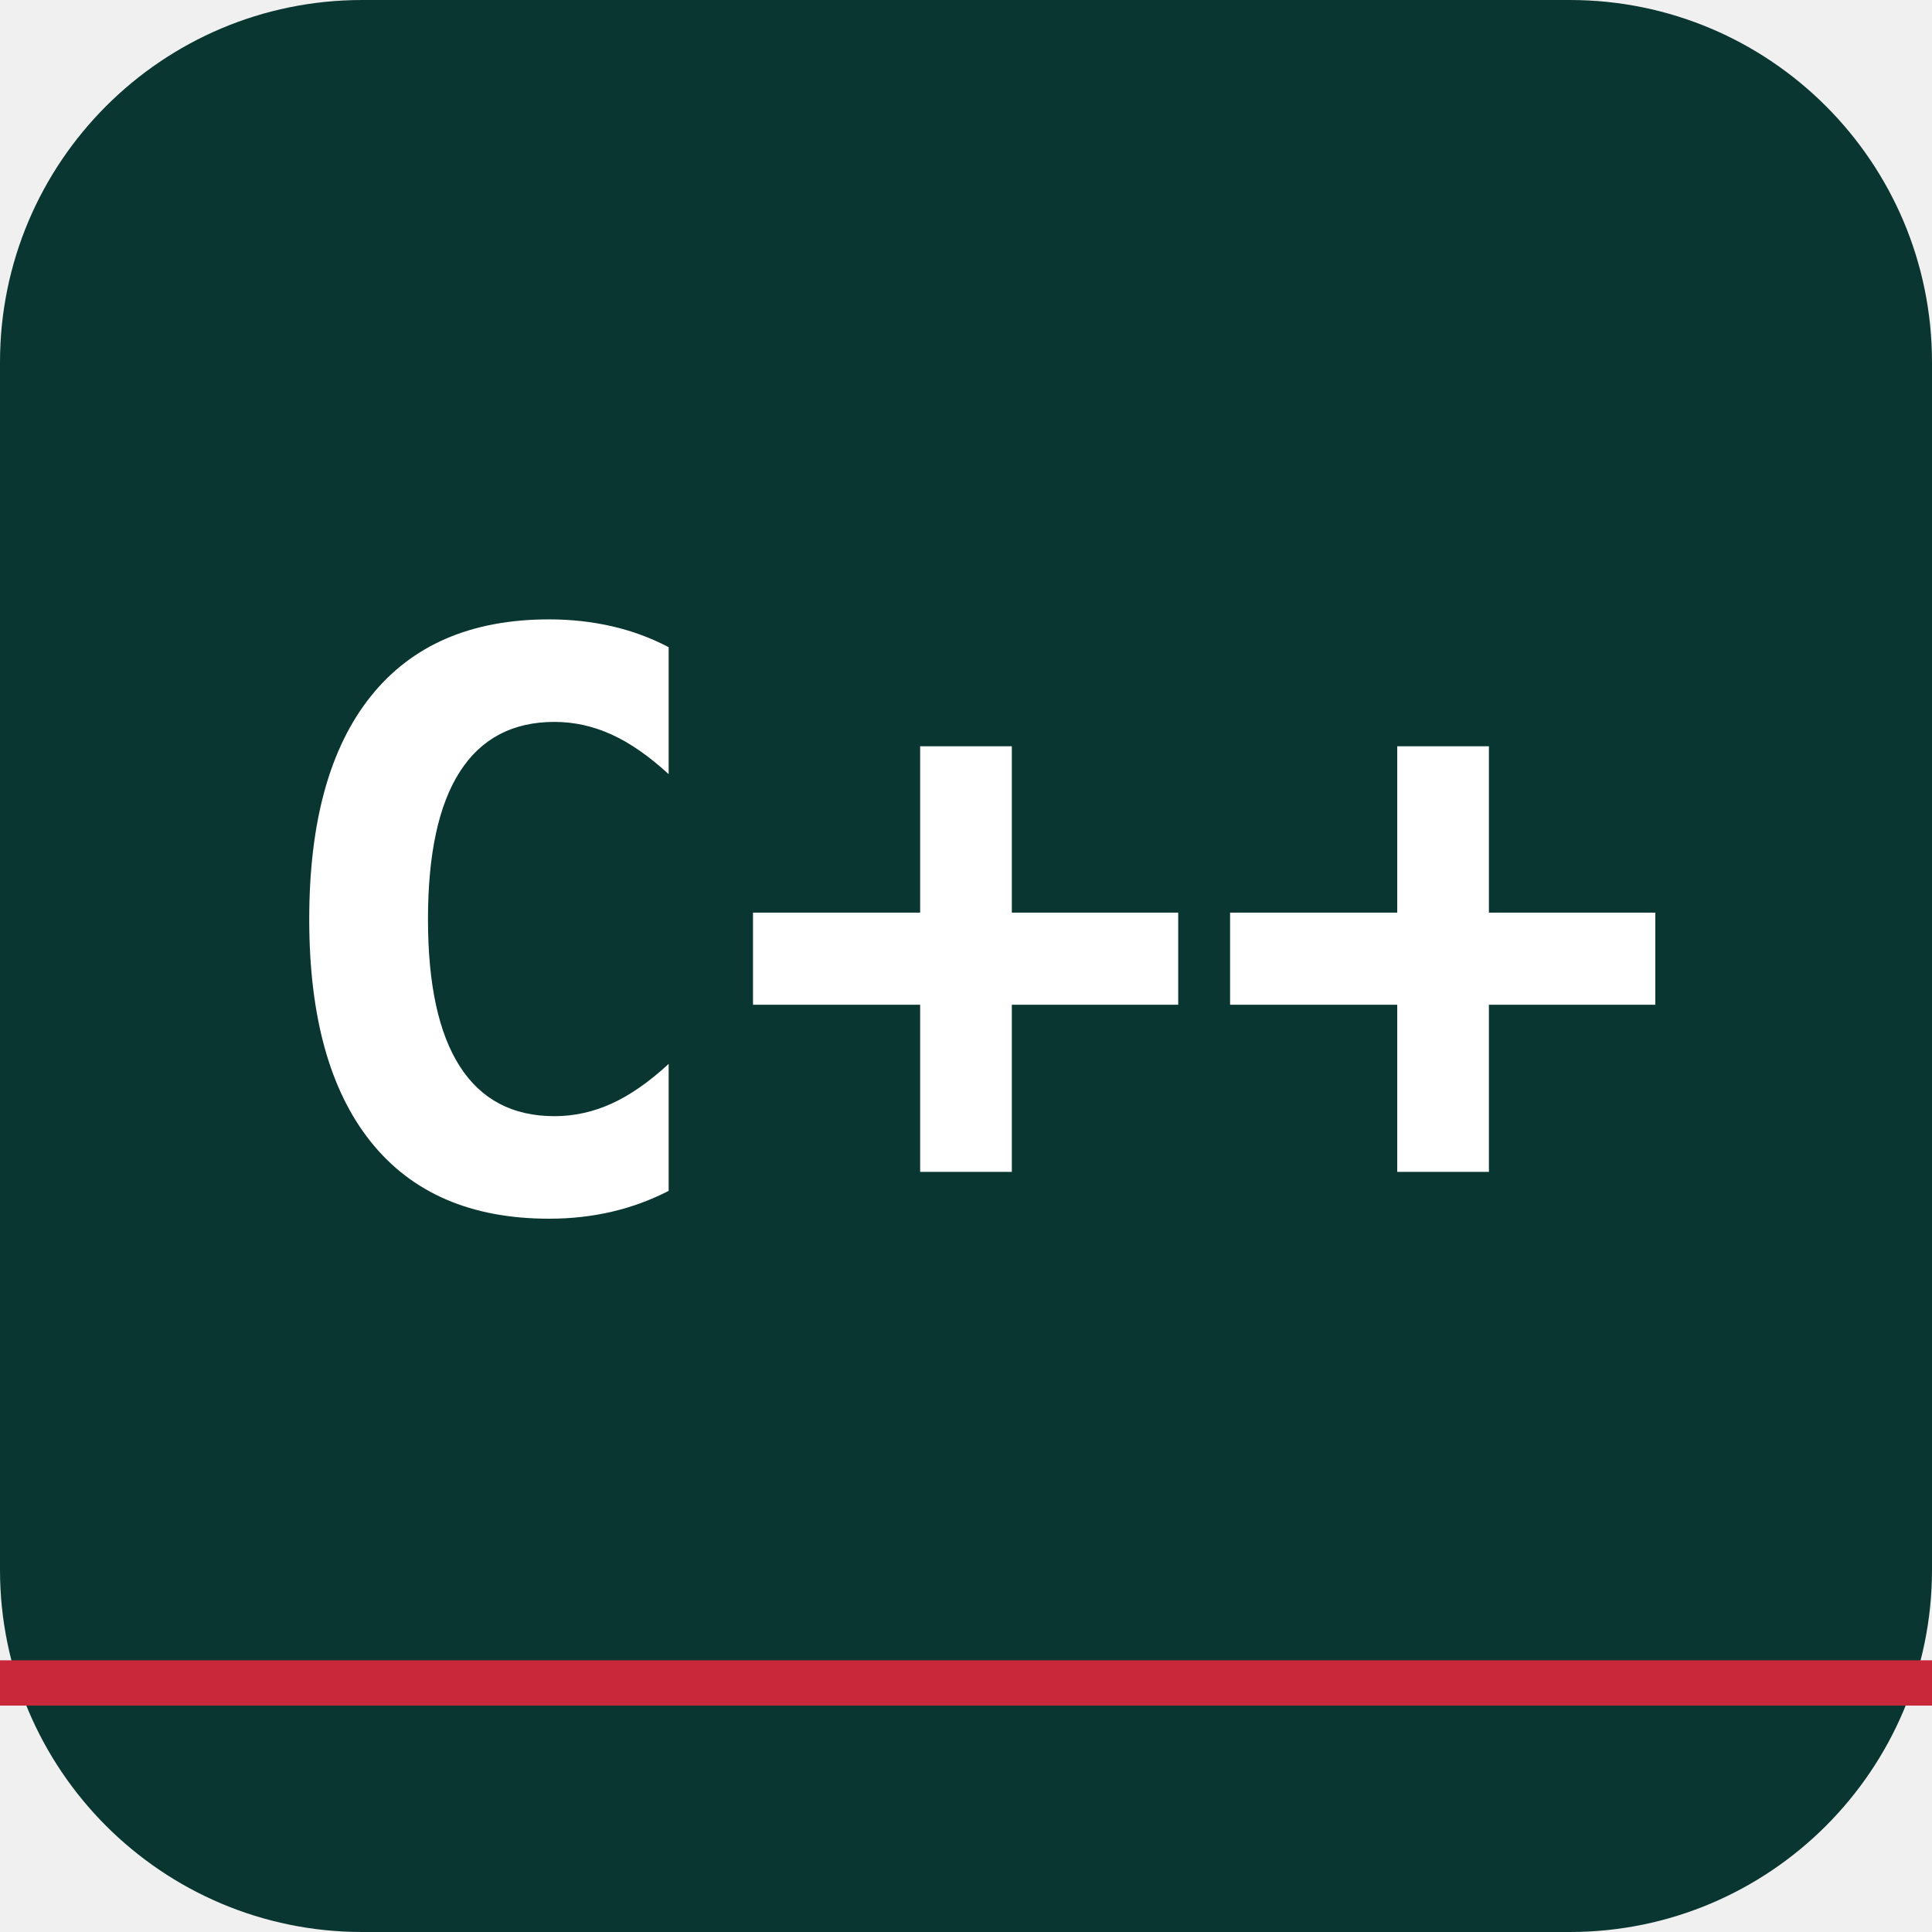
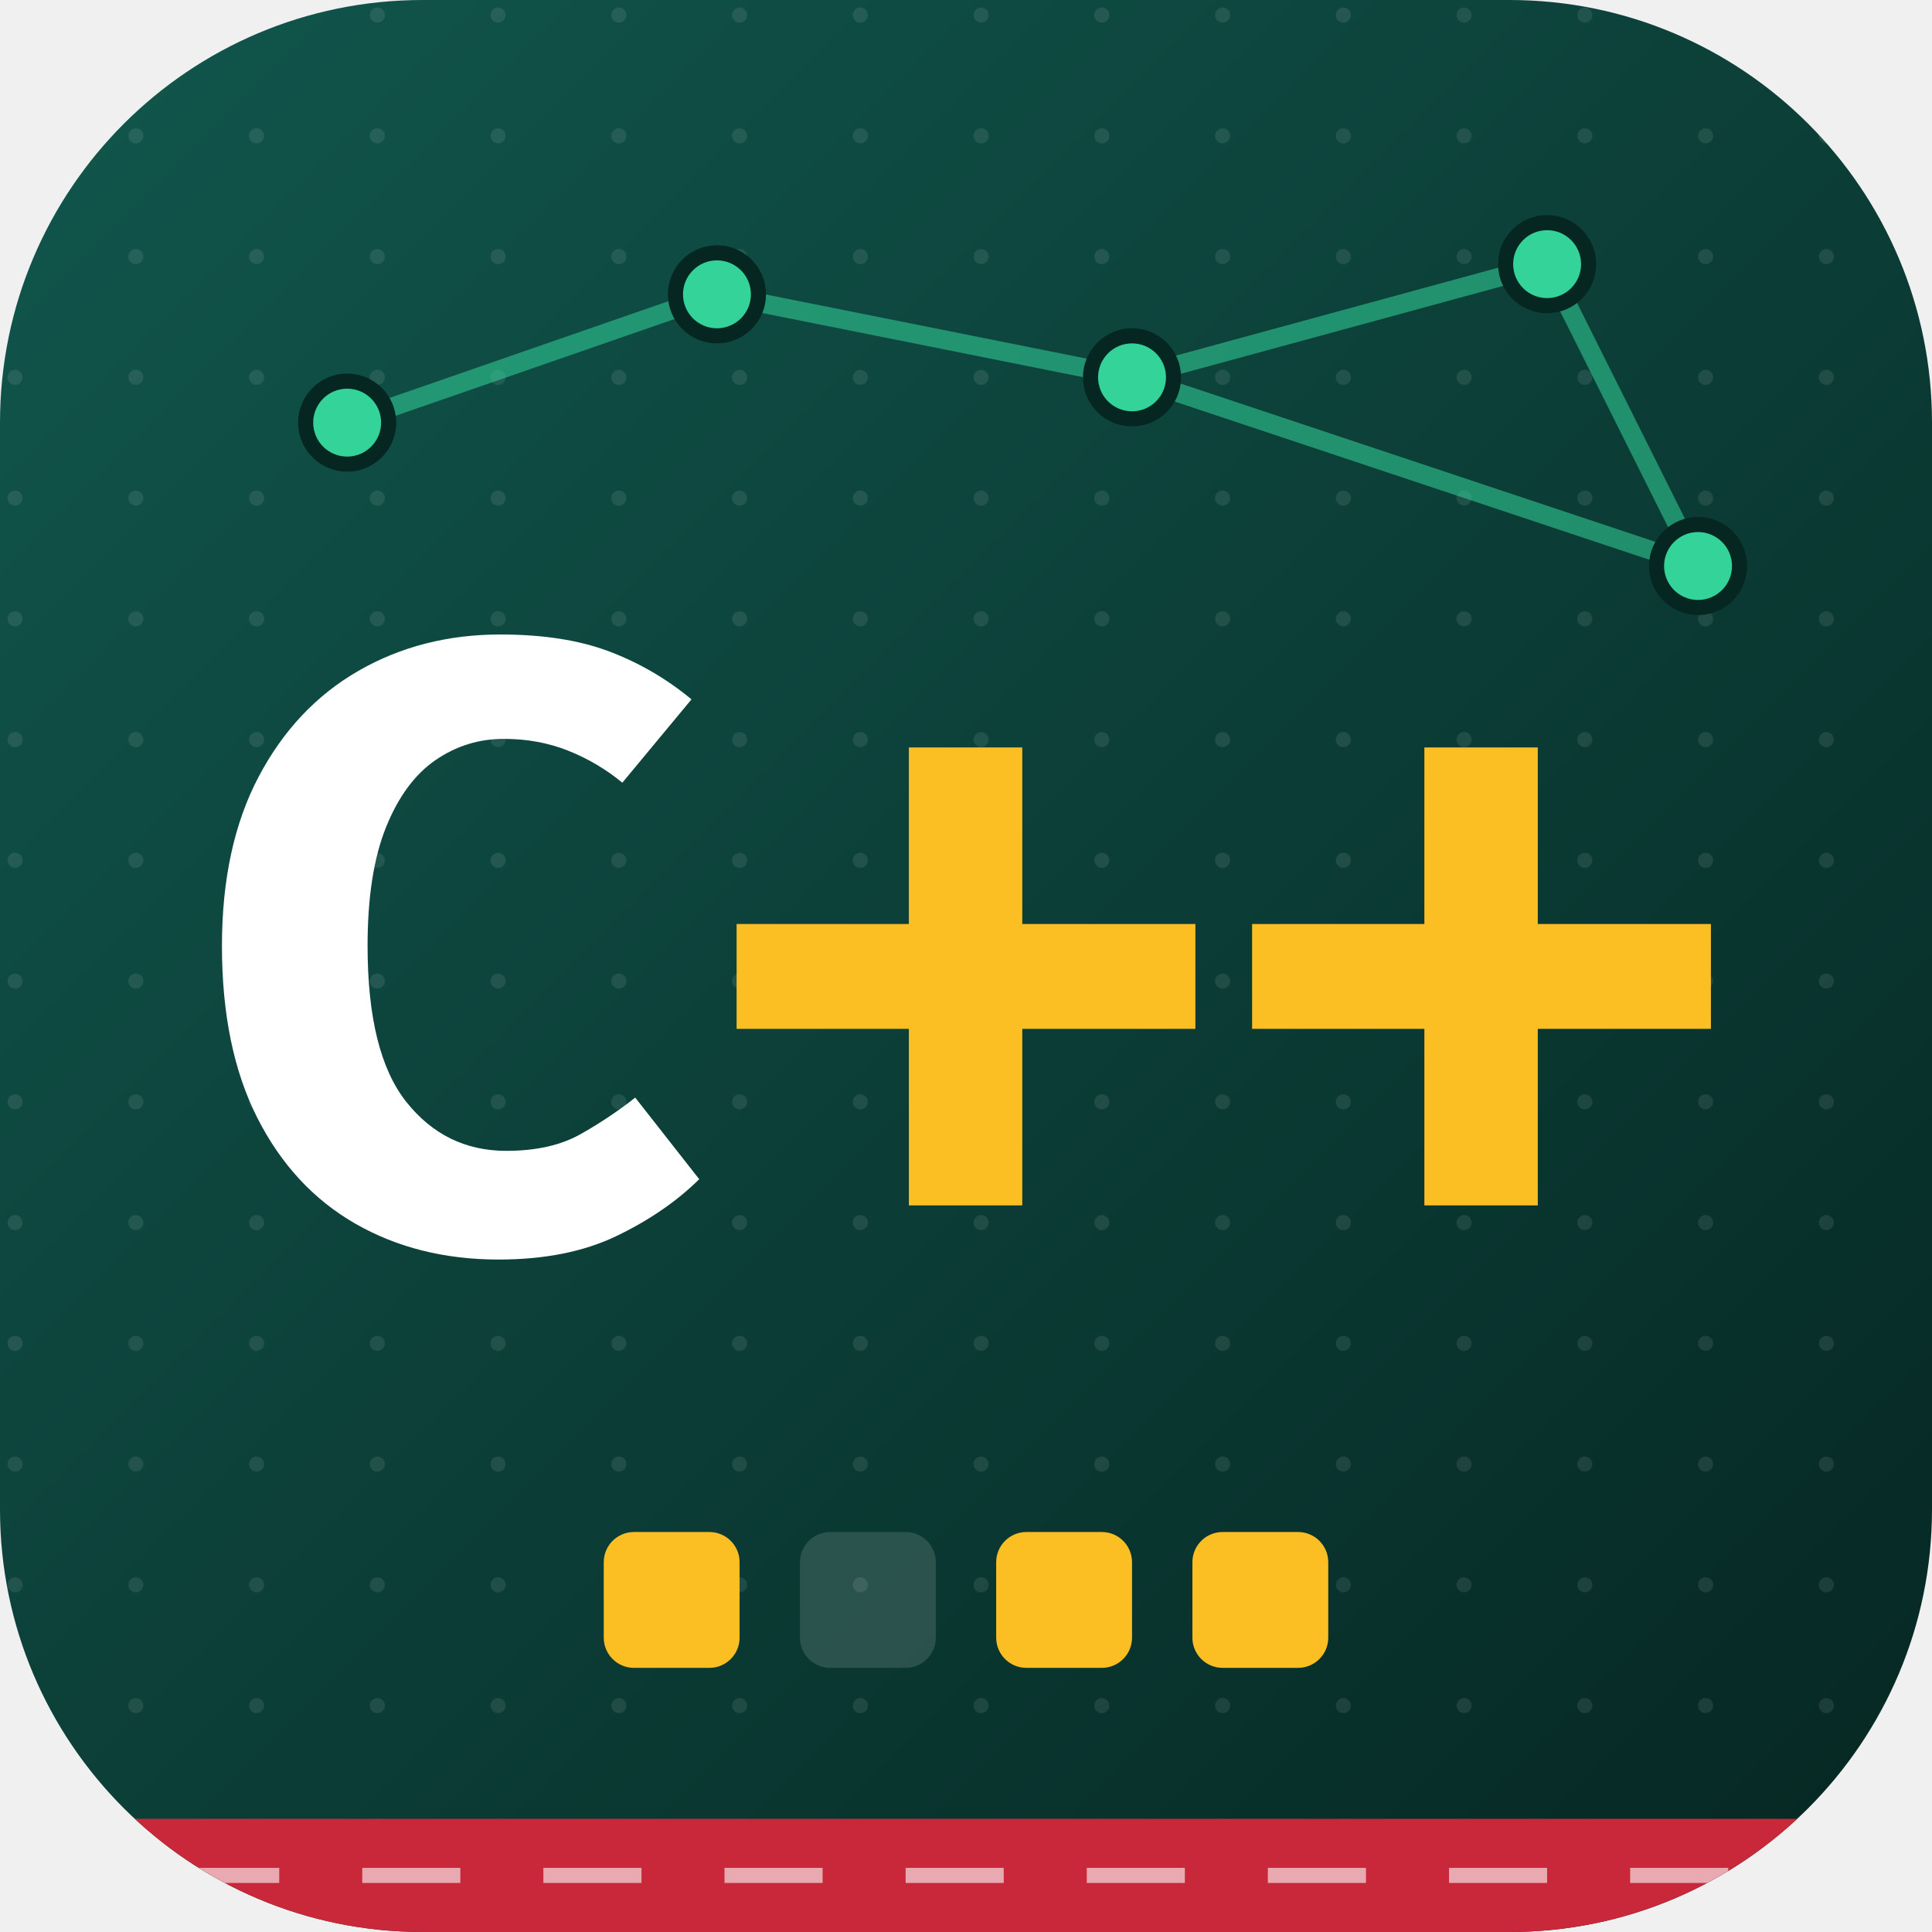
- <svg xmlns="http://www.w3.org/2000/svg" viewBox="0 0 512 512">
-   <rect width="512" height="512" rx="96" fill="#0a3631" />
-   <rect y="440" width="512" height="12" fill="#c8283a" />
-   <text x="256" y="320" font-family="monospace" font-size="210" font-weight="700" fill="#fff" text-anchor="middle">C++</text>
+ <svg xmlns="http://www.w3.org/2000/svg" viewBox="0 0 512 512" width="512" height="512">
+   <defs>
+     <clipPath id="c">
+       <rect width="512" height="512" rx="112" />
+     </clipPath>
+     <linearGradient id="g" x1="0" y1="0" x2="1" y2="1">
+       <stop offset="0" stop-color="#11574d" />
+       <stop offset="1" stop-color="#062622" />
+     </linearGradient>
+     <pattern id="d" width="32" height="32" patternUnits="userSpaceOnUse">
+       <circle cx="4" cy="4" r="2" fill="#ffffff" fill-opacity=".09" />
+     </pattern>
+   </defs>
+   <g clip-path="url(#c)">
+     <rect width="512" height="512" fill="url(#g)" />
+     <rect width="512" height="512" fill="url(#d)" />
+     <g stroke="#34d399" stroke-opacity=".55" stroke-width="5.0" stroke-linecap="round">
+       <line x1="92" y1="112" x2="190" y2="78" />
+       <line x1="190" y1="78" x2="300" y2="100" />
+       <line x1="300" y1="100" x2="410" y2="70" />
+       <line x1="410" y1="70" x2="450" y2="150" />
+       <line x1="300" y1="100" x2="450" y2="150" />
+     </g>
+     <g fill="#34d399" stroke="#062622" stroke-width="4.0">
+       <circle cx="92" cy="112" r="11" />
+       <circle cx="190" cy="78" r="11" />
+       <circle cx="300" cy="100" r="11" />
+       <circle cx="410" cy="70" r="11" />
+       <circle cx="450" cy="150" r="11" />
+     </g>
+     <path fill="#ffffff" d="M132.591 168.145Q149.554 168.145 161.451 172.642Q173.348 177.138 183.252 185.335L164.923 207.422Q158.434 202.071 150.578 198.94Q142.723 195.809 133.502 195.809Q123.597 195.809 115.4 201.445Q107.203 207.08 102.308 219.205Q97.412 231.329 97.412 250.683Q97.412 279.145 107.715 292.066Q118.018 304.988 134.185 304.988Q146.025 304.988 153.88 300.548Q161.735 296.108 168.338 290.871L185.302 312.502Q176.422 321.268 163.443 327.529Q150.465 333.791 132.135 333.791Q110.732 333.791 94.168 324.285Q77.603 314.778 68.211 296.278Q58.818 277.778 58.818 250.683Q58.818 224.271 68.552 205.828Q78.286 187.385 95.022 177.765Q111.757 168.145 132.591 168.145Z" />
+     <path fill="#fbbf24" d="M270.914 198.086V244.877H316.794V272.655H270.914V319.446H240.858V272.655H195.206V244.877H240.858V198.086Z M407.529 198.086V244.877H453.409V272.655H407.529V319.446H377.474V272.655H331.822V244.877H377.474V198.086Z" />
+     <rect x="160" y="406" width="36" height="36" rx="8" fill="#fbbf24" />
+     <rect x="212" y="406" width="36" height="36" rx="8" fill="#ffffff22" />
+     <rect x="264" y="406" width="36" height="36" rx="8" fill="#fbbf24" />
+     <rect x="316" y="406" width="36" height="36" rx="8" fill="#fbbf24" />
+     <rect y="482" width="512" height="30" fill="#c8283a" />
+     <line x1="0" y1="497" x2="512" y2="497" stroke="#fff" stroke-opacity=".6" stroke-width="4" stroke-dasharray="26 22" />
+   </g>
</svg>
